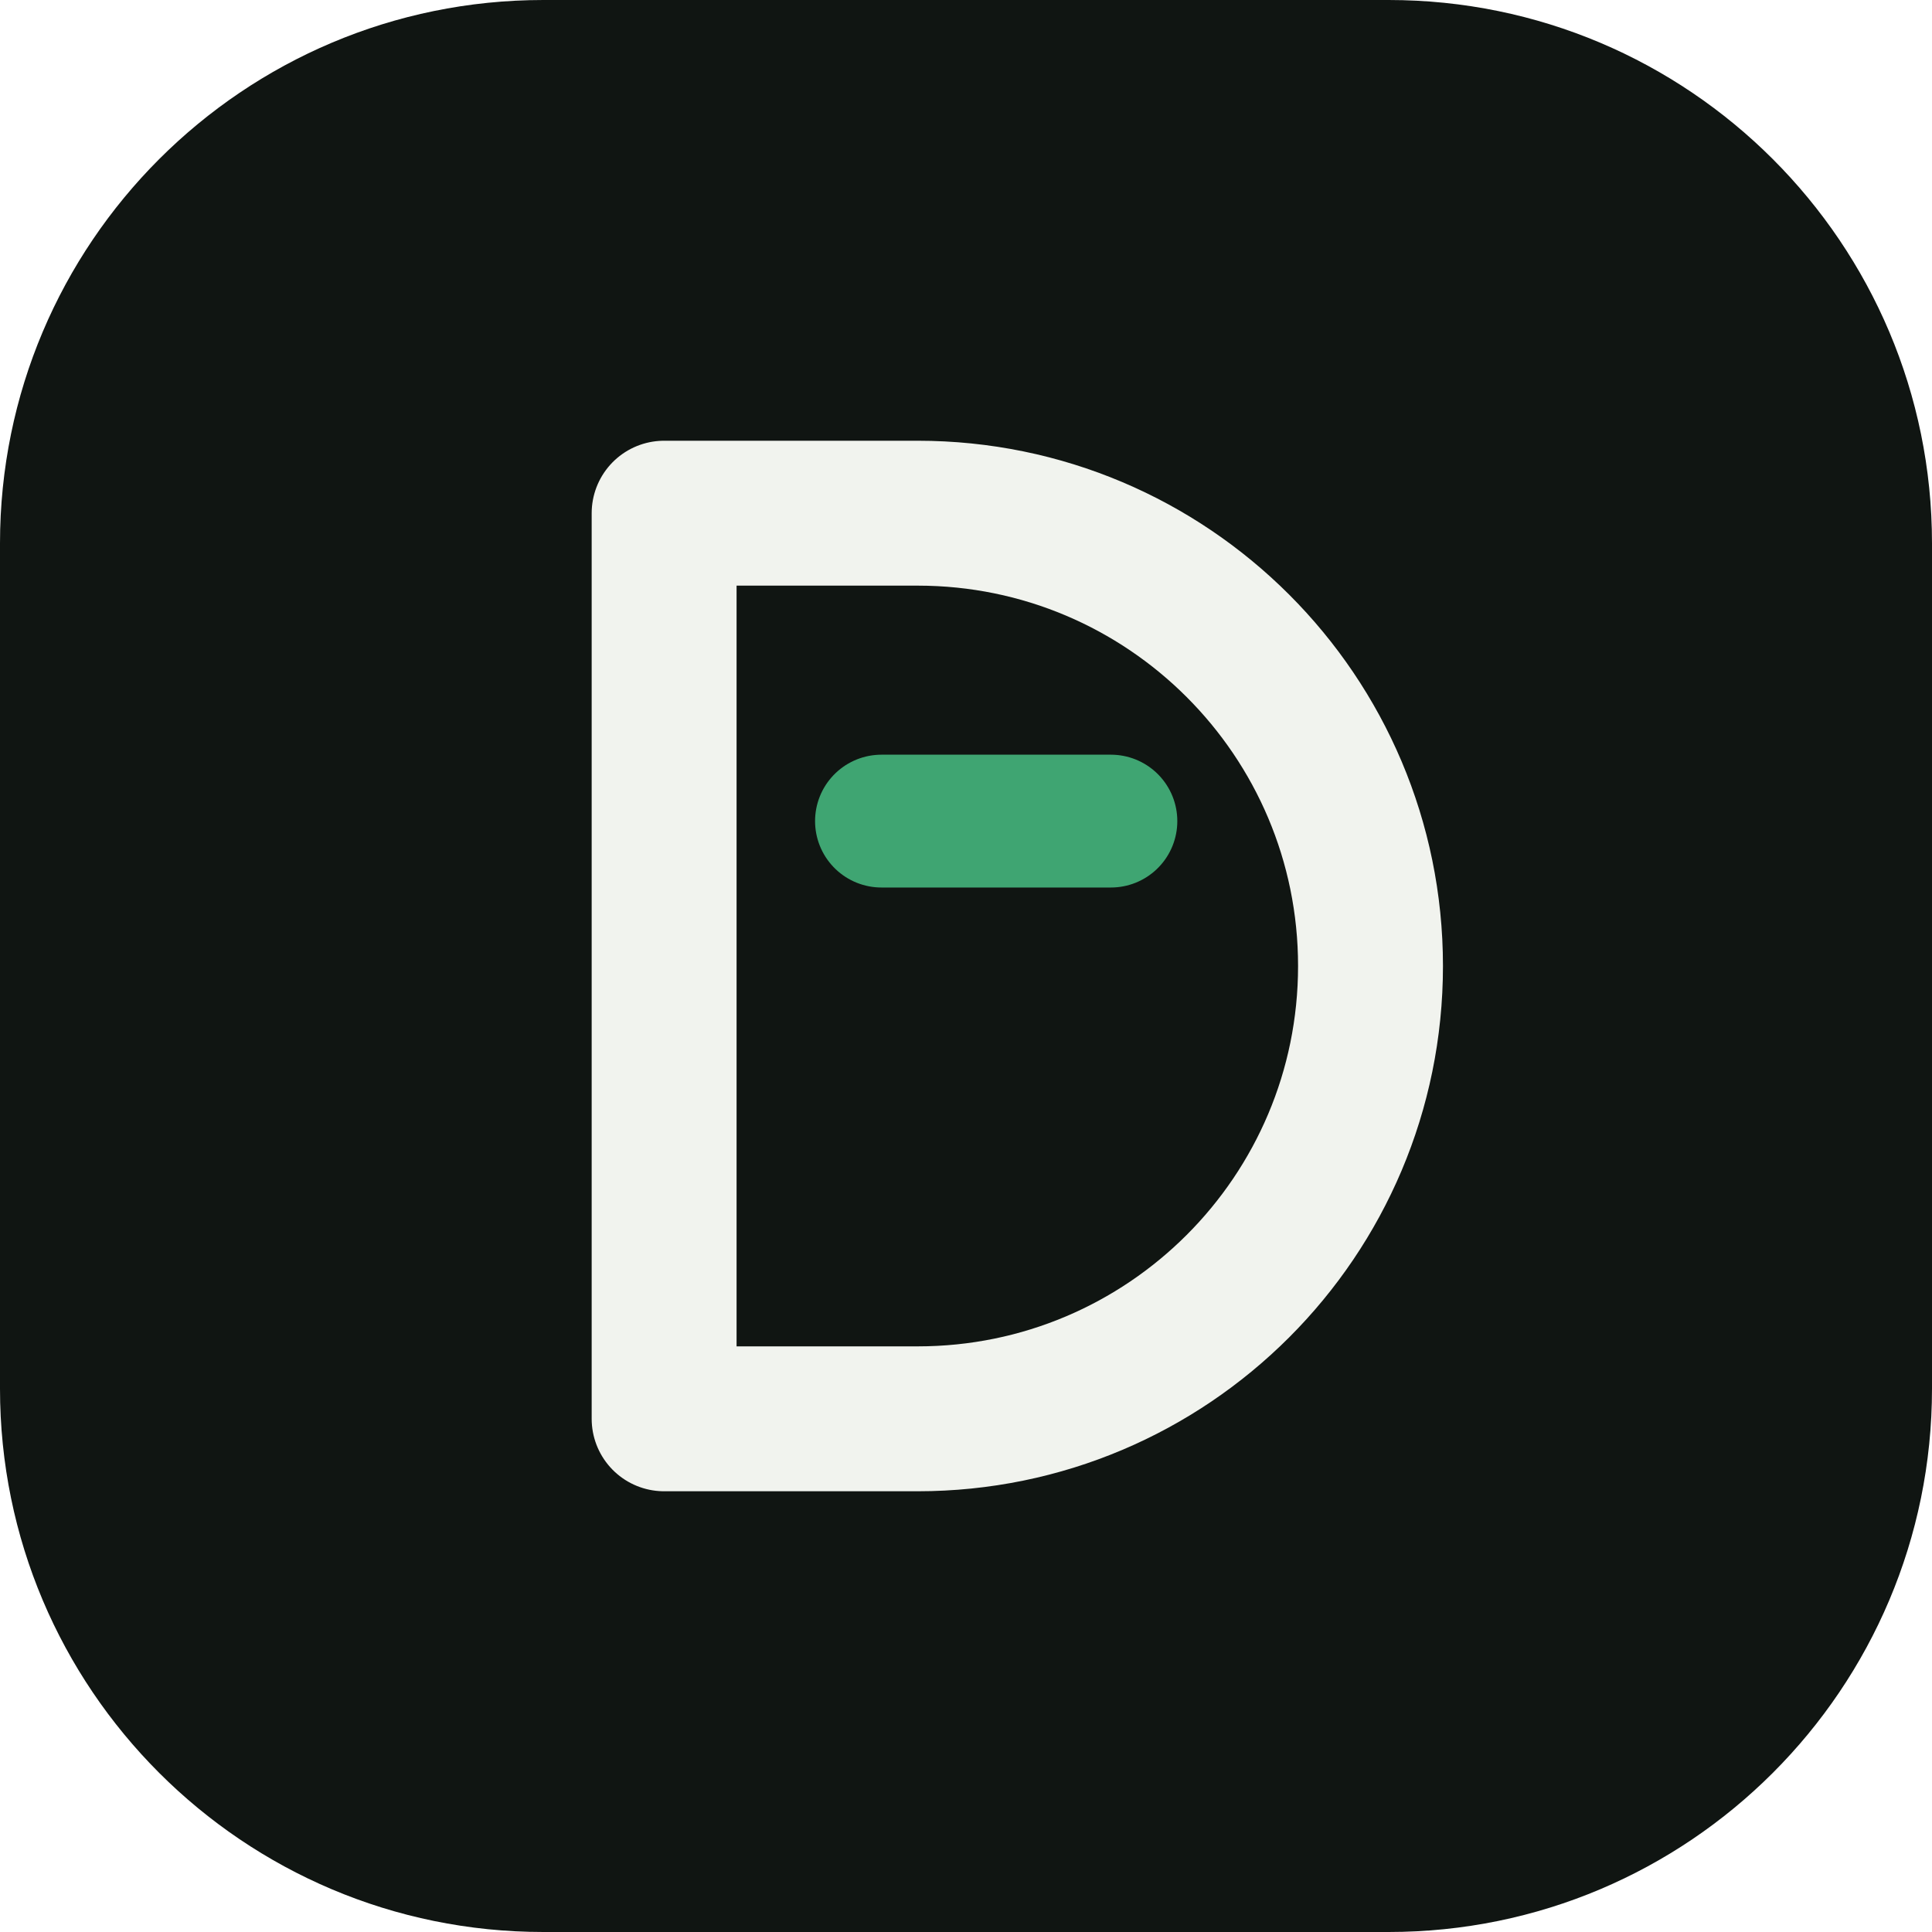
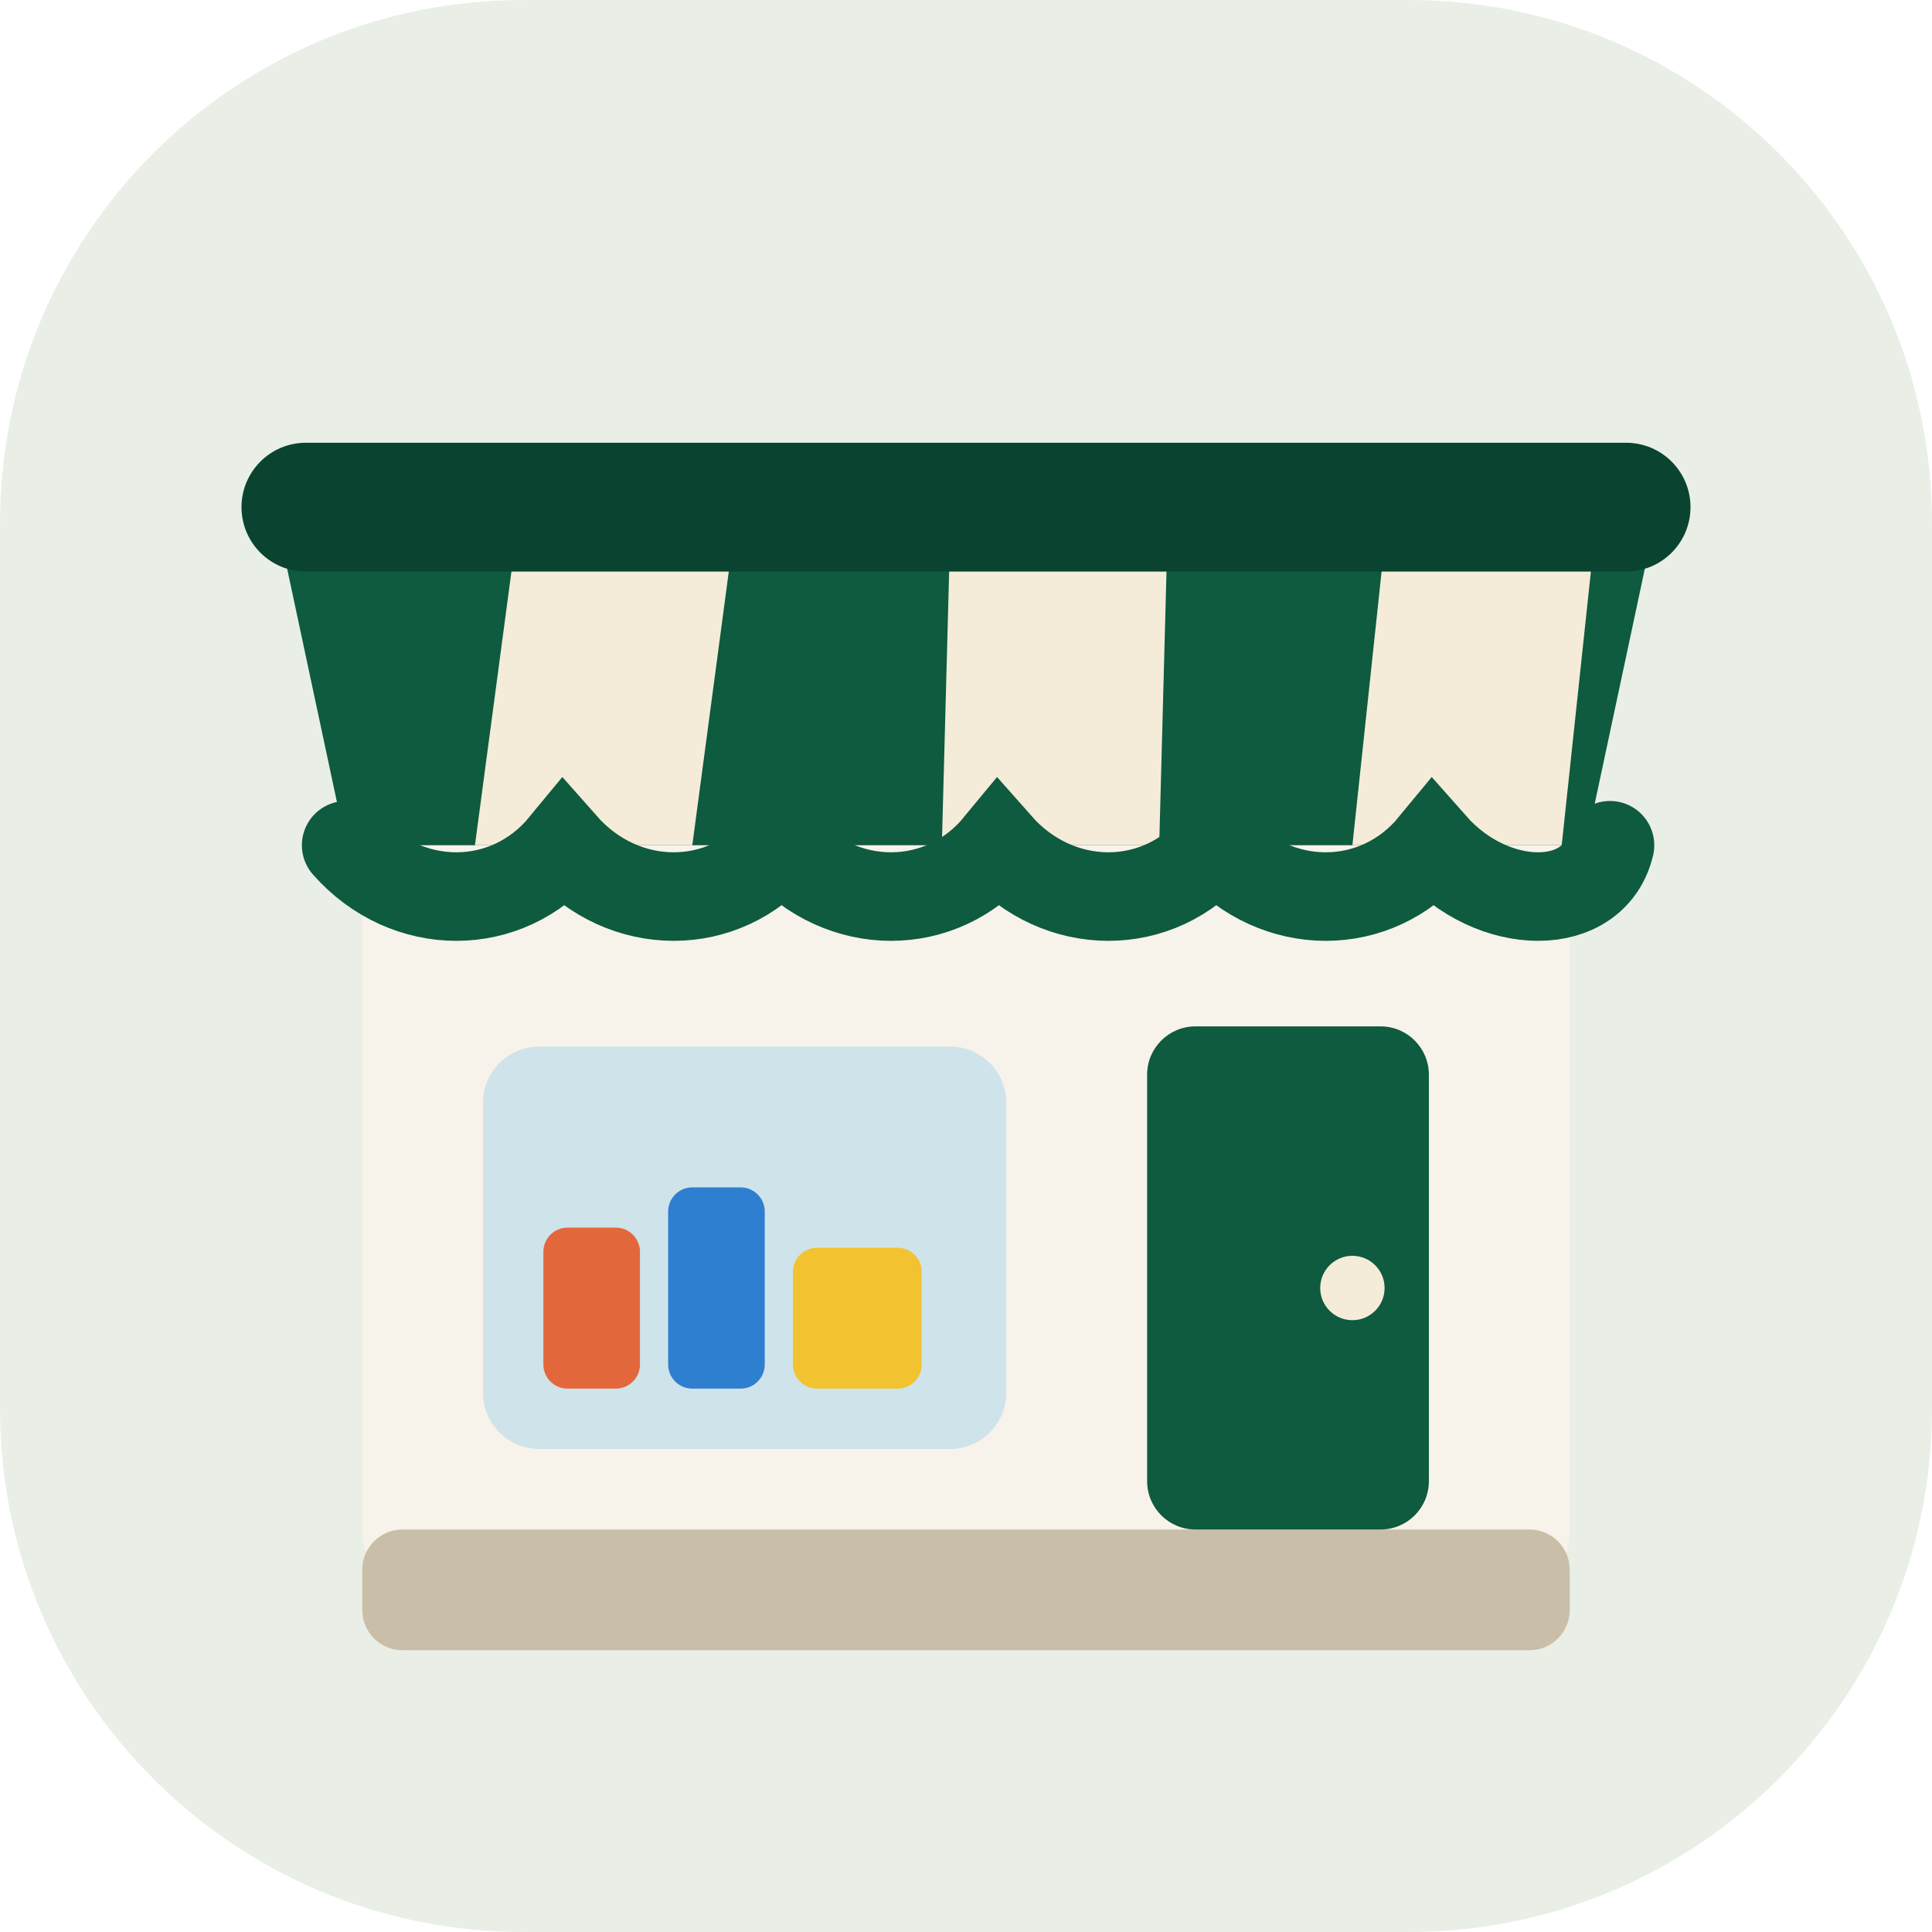
- <svg xmlns="http://www.w3.org/2000/svg" viewBox="0 0 32 32">
-   <rect width="32" height="32" rx="9" fill="#101512" />
-   <path d="M11 8.5v15M11 8.5h4.2a7.5 7.5 0 0 1 0 15H11" fill="none" stroke="#f1f3ee" stroke-width="2.4" stroke-linecap="round" stroke-linejoin="round" />
-   <path d="M14.6 13.6h3.8" stroke="#3fa572" stroke-width="2.2" stroke-linecap="round" />
+ <svg xmlns="http://www.w3.org/2000/svg" viewBox="0 0 48 48">
+   <rect width="48" height="48" rx="13" fill="#e9efe6" />
+   <rect x="9" y="20" width="30" height="20" rx="2" fill="#f7f3ea" />
+   <rect x="9" y="38" width="30" height="3" rx="1" fill="#c9bfa8" />
+   <path d="M7 13.5h34l-1.6 7.5H8.6z" fill="#0e5b3f" />
+   <path d="M12.8 13.5h5.4l-1 7.5h-5.4z M23.6 13.5h5.4l-.2 7.5h-5.4z M34.4 13.5h5.2l-.8 7.5h-5.2z" fill="#f4ecd8" />
+   <path d="M8.6 21c1.5 1.7 4 1.7 5.4 0 1.5 1.7 4 1.7 5.4 0 1.5 1.7 4 1.7 5.4 0 1.5 1.7 4 1.7 5.4 0 1.5 1.7 4 1.7 5.4 0 1.5 1.7 4 1.7 4.4 0" fill="none" stroke="#0e5b3f" stroke-width="2.2" stroke-linecap="round" />
+   <rect x="6" y="11" width="36" height="3.2" rx="1.6" fill="#0a4430" />
+   <rect x="12" y="26" width="13" height="10" rx="1.4" fill="#cfe3ea" />
+   <rect x="13.5" y="30.5" width="2.4" height="4" rx=".6" fill="#e2683c" />
+   <rect x="16.6" y="29.5" width="2.4" height="5" rx=".6" fill="#2f7fd1" />
+   <rect x="19.7" y="31" width="3.2" height="3.5" rx=".6" fill="#f2c230" />
+   <rect x="28.5" y="25.5" width="7" height="12.5" rx="1.2" fill="#0e5b3f" />
+   <circle cx="33.6" cy="32" r=".8" fill="#f4ecd8" />
</svg>
